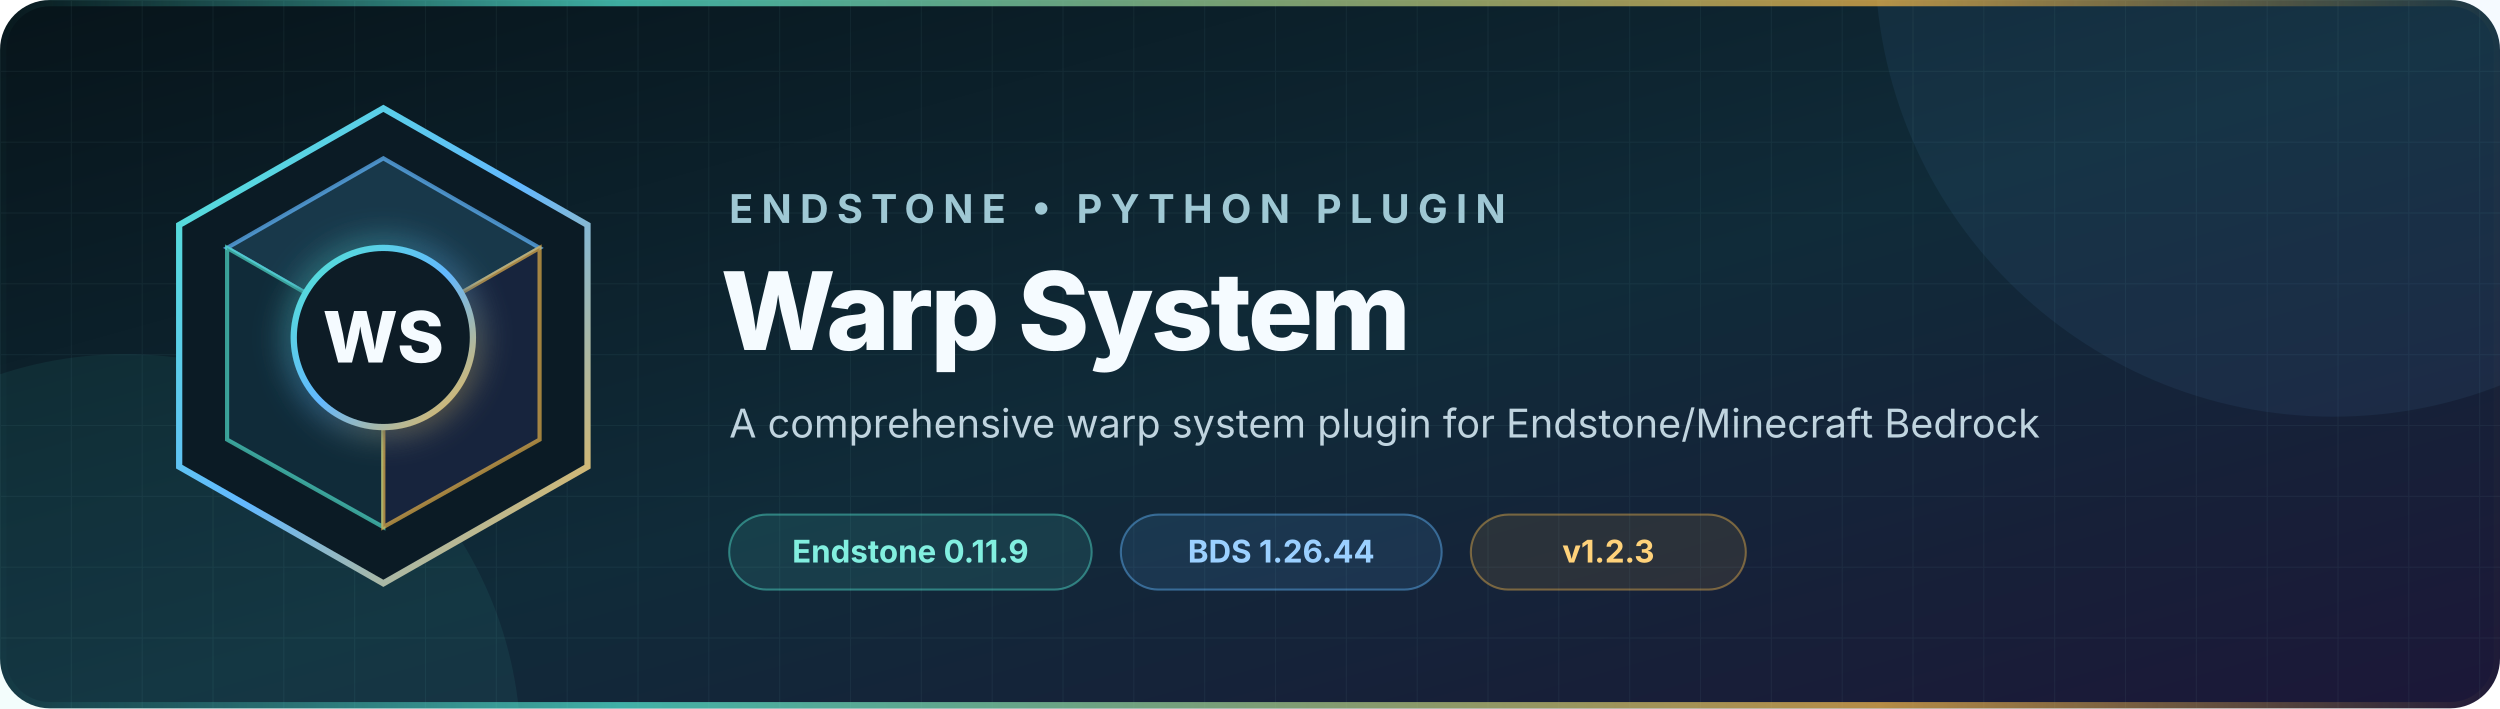
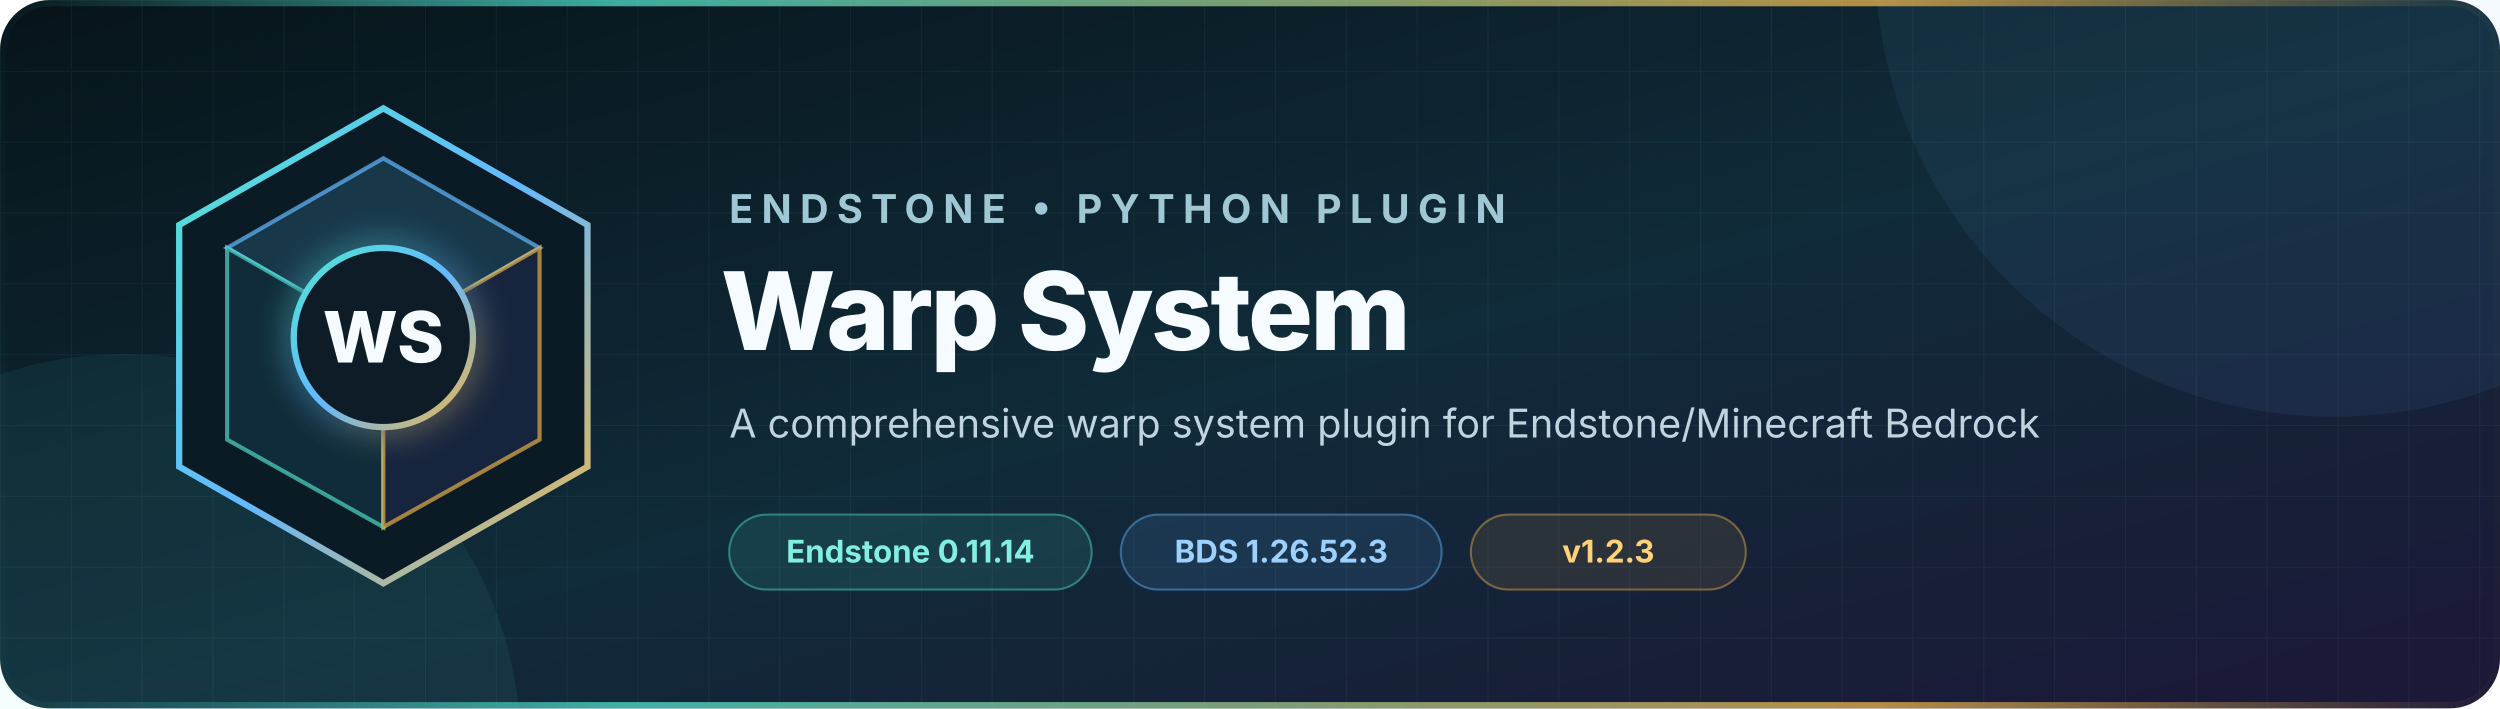
<svg xmlns="http://www.w3.org/2000/svg" width="1200" height="340" viewBox="0 0 1200 340" role="img" aria-labelledby="title description">
  <defs>
    <linearGradient id="background" x1="0" y1="0" x2="1" y2="1">
      <stop offset="0" stop-color="#07141a" />
      <stop offset="0.52" stop-color="#102b39" />
      <stop offset="1" stop-color="#1c1738" />
    </linearGradient>
    <linearGradient id="accent" x1="0" y1="0" x2="1" y2="1">
      <stop offset="0" stop-color="#52e5d1" />
      <stop offset="0.5" stop-color="#63b8ff" />
      <stop offset="1" stop-color="#f2b84b" />
    </linearGradient>
    <linearGradient id="rule" x1="0" y1="0" x2="1" y2="0">
      <stop offset="0" stop-color="#52e5d1" stop-opacity="0" />
      <stop offset="0.25" stop-color="#52e5d1" />
      <stop offset="0.75" stop-color="#f2b84b" />
      <stop offset="1" stop-color="#f2b84b" stop-opacity="0" />
    </linearGradient>
    <pattern id="grid" width="34" height="34" patternUnits="userSpaceOnUse">
      <path d="M34 0H0V34" fill="none" stroke="#9cdceb" stroke-opacity="0.055" />
    </pattern>
    <filter id="glow" x="-50%" y="-50%" width="200%" height="200%">
      <feGaussianBlur stdDeviation="8" result="blur" />
      <feMerge>
        <feMergeNode in="blur" />
        <feMergeNode in="SourceGraphic" />
      </feMerge>
    </filter>
  </defs>
  <rect width="1200" height="340" rx="24" fill="url(#background)" />
  <rect width="1200" height="340" rx="24" fill="url(#grid)" />
  <circle cx="1120" cy="-20" r="220" fill="#63b8ff" opacity="0.07" />
  <circle cx="60" cy="360" r="190" fill="#52e5d1" opacity="0.07" />
  <g transform="translate(72 48)">
    <path d="M112 4 210 60v116l-98 56-98-56V60Z" fill="#0b1b25" stroke="url(#accent)" stroke-width="3" />
    <path d="m112 28 75 43-75 43-75-43Z" fill="#18384a" stroke="#63b8ff" stroke-opacity="0.7" stroke-width="2" />
    <path d="m37 71 75 43v91l-75-42Z" fill="#102b39" stroke="#52e5d1" stroke-opacity="0.65" stroke-width="2" />
    <path d="m187 71-75 43v91l75-42Z" fill="#17243d" stroke="#f2b84b" stroke-opacity="0.65" stroke-width="2" />
    <circle cx="112" cy="114" r="43" fill="#0b1b25" stroke="url(#accent)" stroke-width="3" filter="url(#glow)" />
    <text x="112" y="126" text-anchor="middle" fill="#f5fbff" font-family="Inter, Segoe UI, Arial, sans-serif" font-size="34" font-weight="760">WS</text>
  </g>
  <g font-family="Inter, Segoe UI, Arial, sans-serif">
    <text x="350" y="107" fill="#9fc8d4" font-size="19" font-weight="650" letter-spacing="4">ENDSTONE • PYTHON PLUGIN</text>
    <text x="346" y="168" fill="#f5fbff" font-size="52" font-weight="760" letter-spacing="-1.3">Warp System</text>
    <text x="350" y="210" fill="#c0d4df" font-size="19">A comprehensive warp system plugin for Endstone/Minecraft Bedrock</text>
    <g transform="translate(350 247)" font-size="15" font-weight="650">
      <rect width="174" height="36" rx="18" fill="#52e5d1" fill-opacity="0.11" stroke="#52e5d1" stroke-opacity="0.44" />
-       <text x="87" y="23" text-anchor="middle" fill="#82efe0">Endstone 0.11.9</text>
+       <text x="87" y="23" text-anchor="middle" fill="#82efe0">Endstone 0.11.14</text>
      <rect x="188" width="154" height="36" rx="18" fill="#63b8ff" fill-opacity="0.11" stroke="#63b8ff" stroke-opacity="0.44" />
-       <text x="265" y="23" text-anchor="middle" fill="#9bd0ff">BDS 1.26.44</text>
+       <text x="265" y="23" text-anchor="middle" fill="#9bd0ff">BDS 1.26.52.3</text>
      <rect x="356" width="132" height="36" rx="18" fill="#f2b84b" fill-opacity="0.1" stroke="#f2b84b" stroke-opacity="0.42" />
      <text x="422" y="23" text-anchor="middle" fill="#ffd27a">v1.2.3</text>
    </g>
  </g>
  <rect x="1.5" y="1.5" width="1197" height="337" rx="22.5" fill="none" stroke="url(#rule)" stroke-width="3" opacity="0.72" />
</svg>
